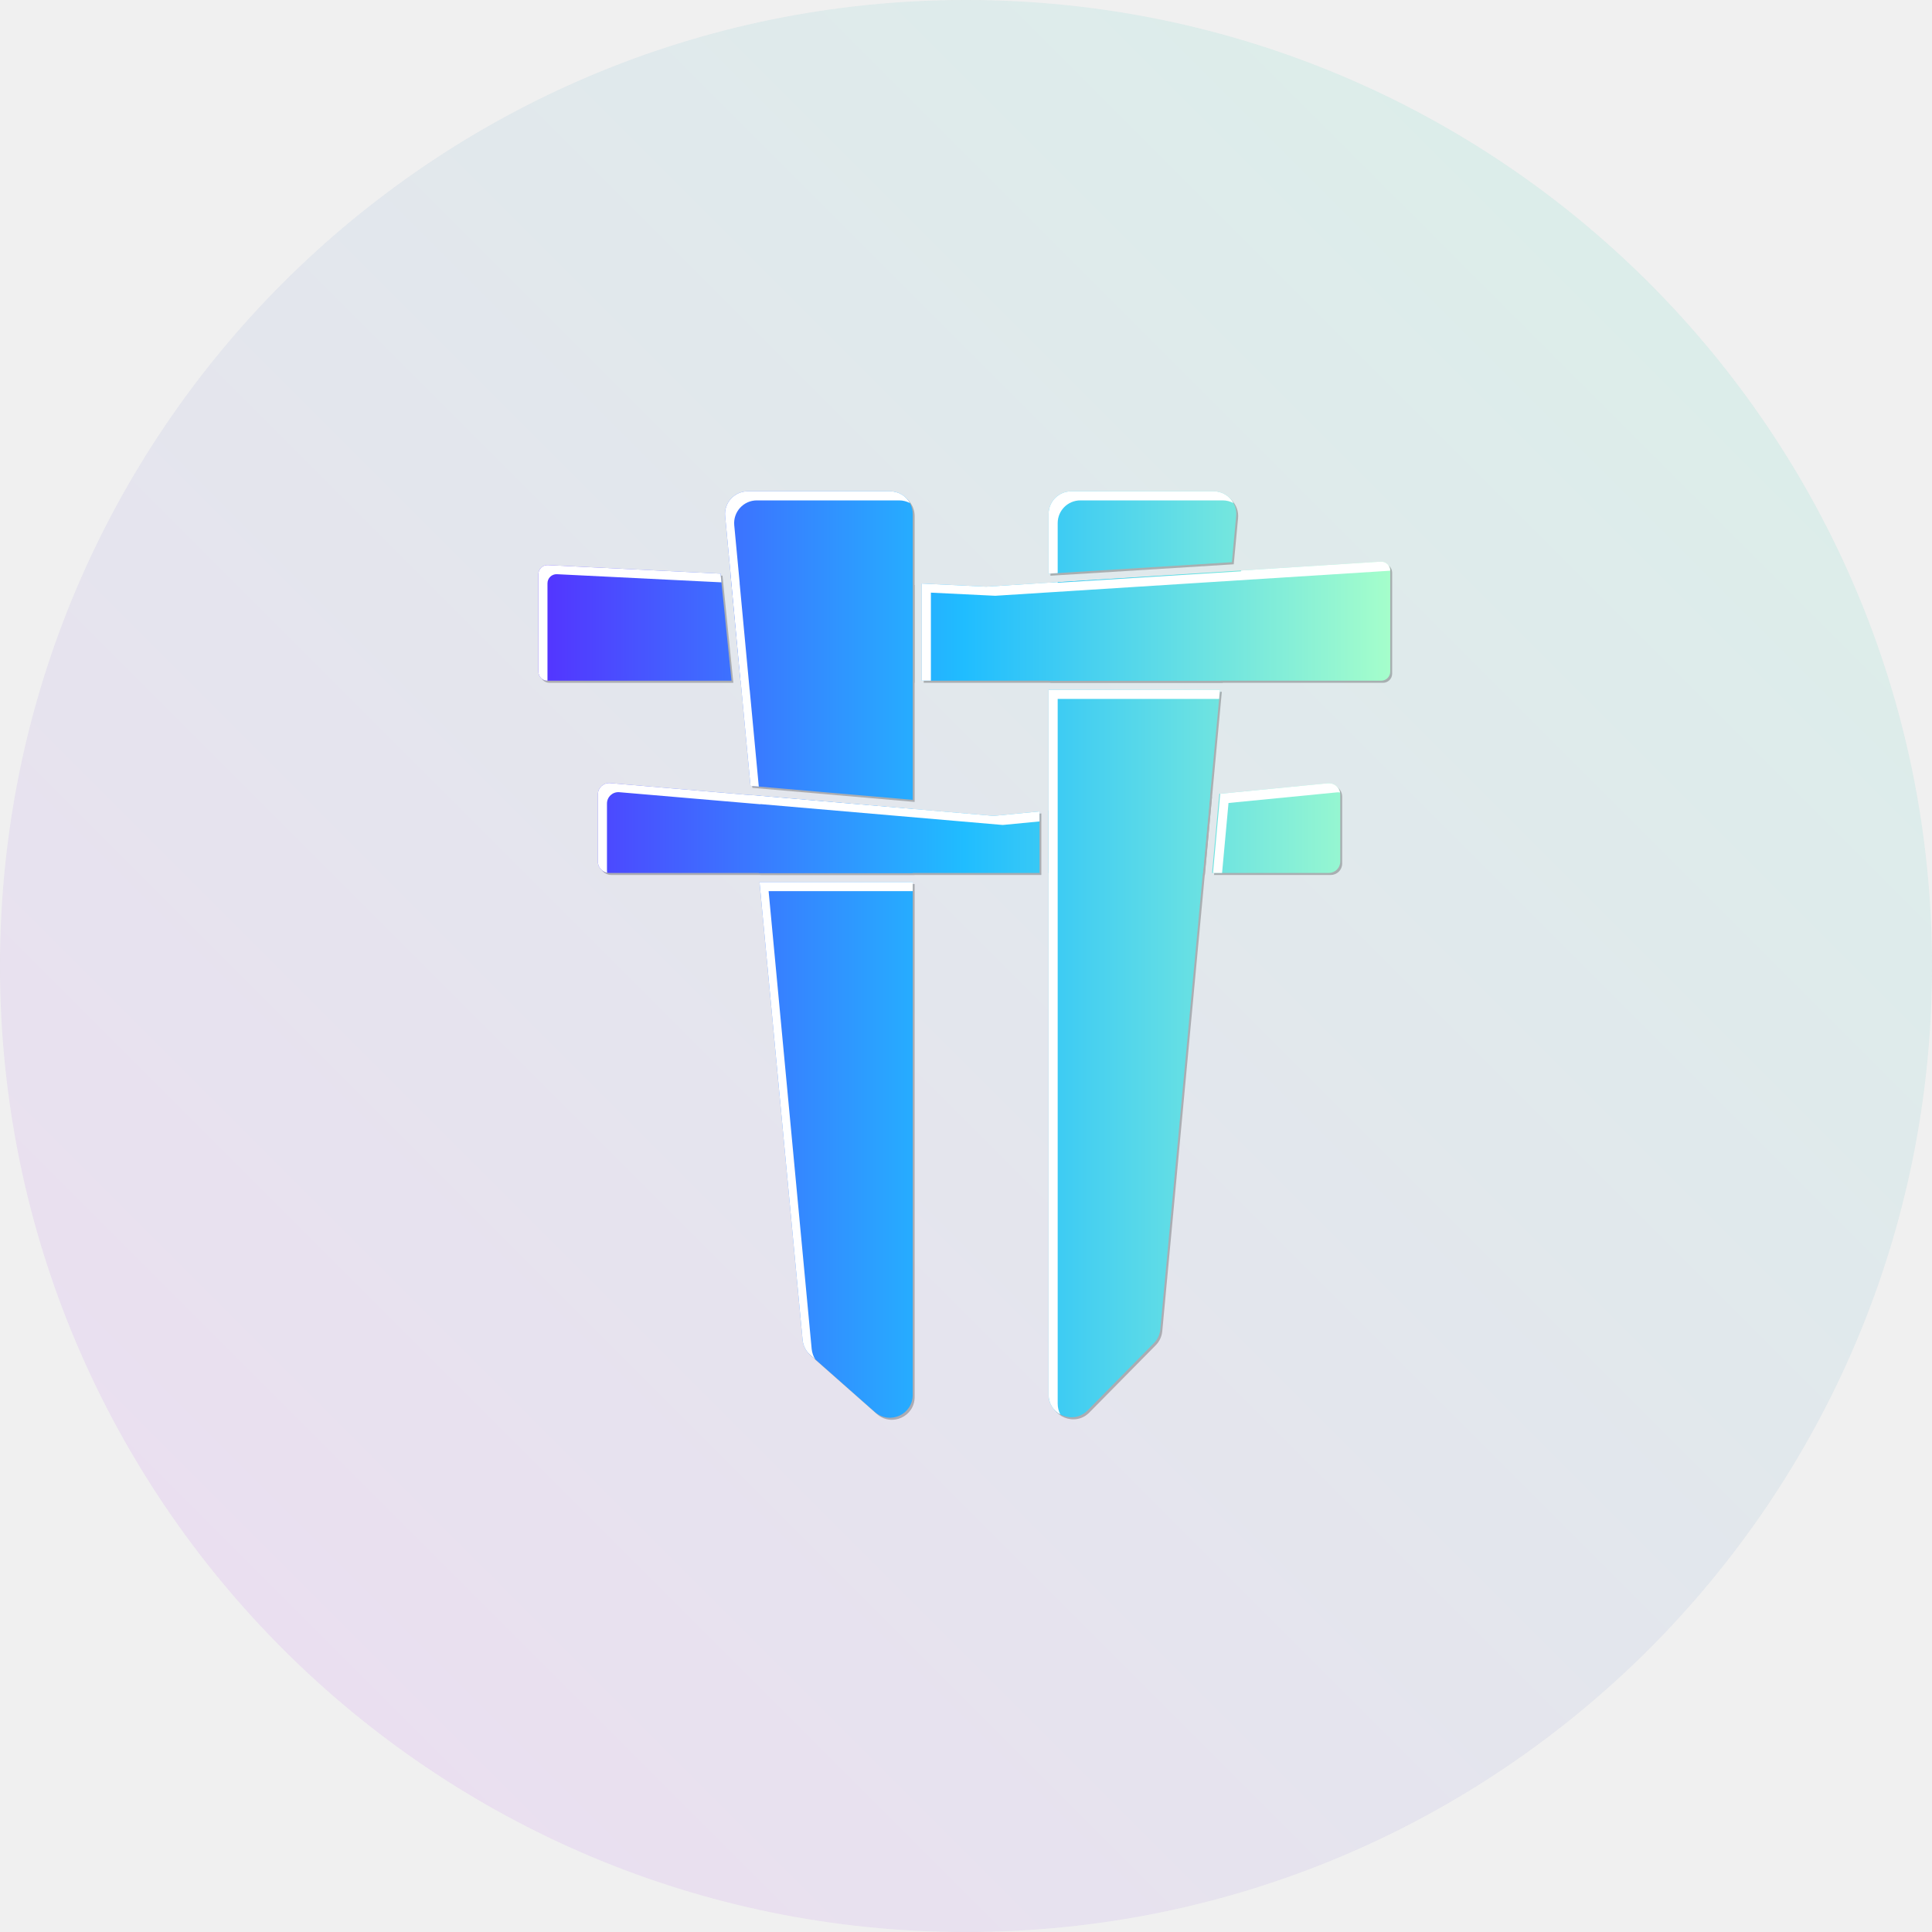
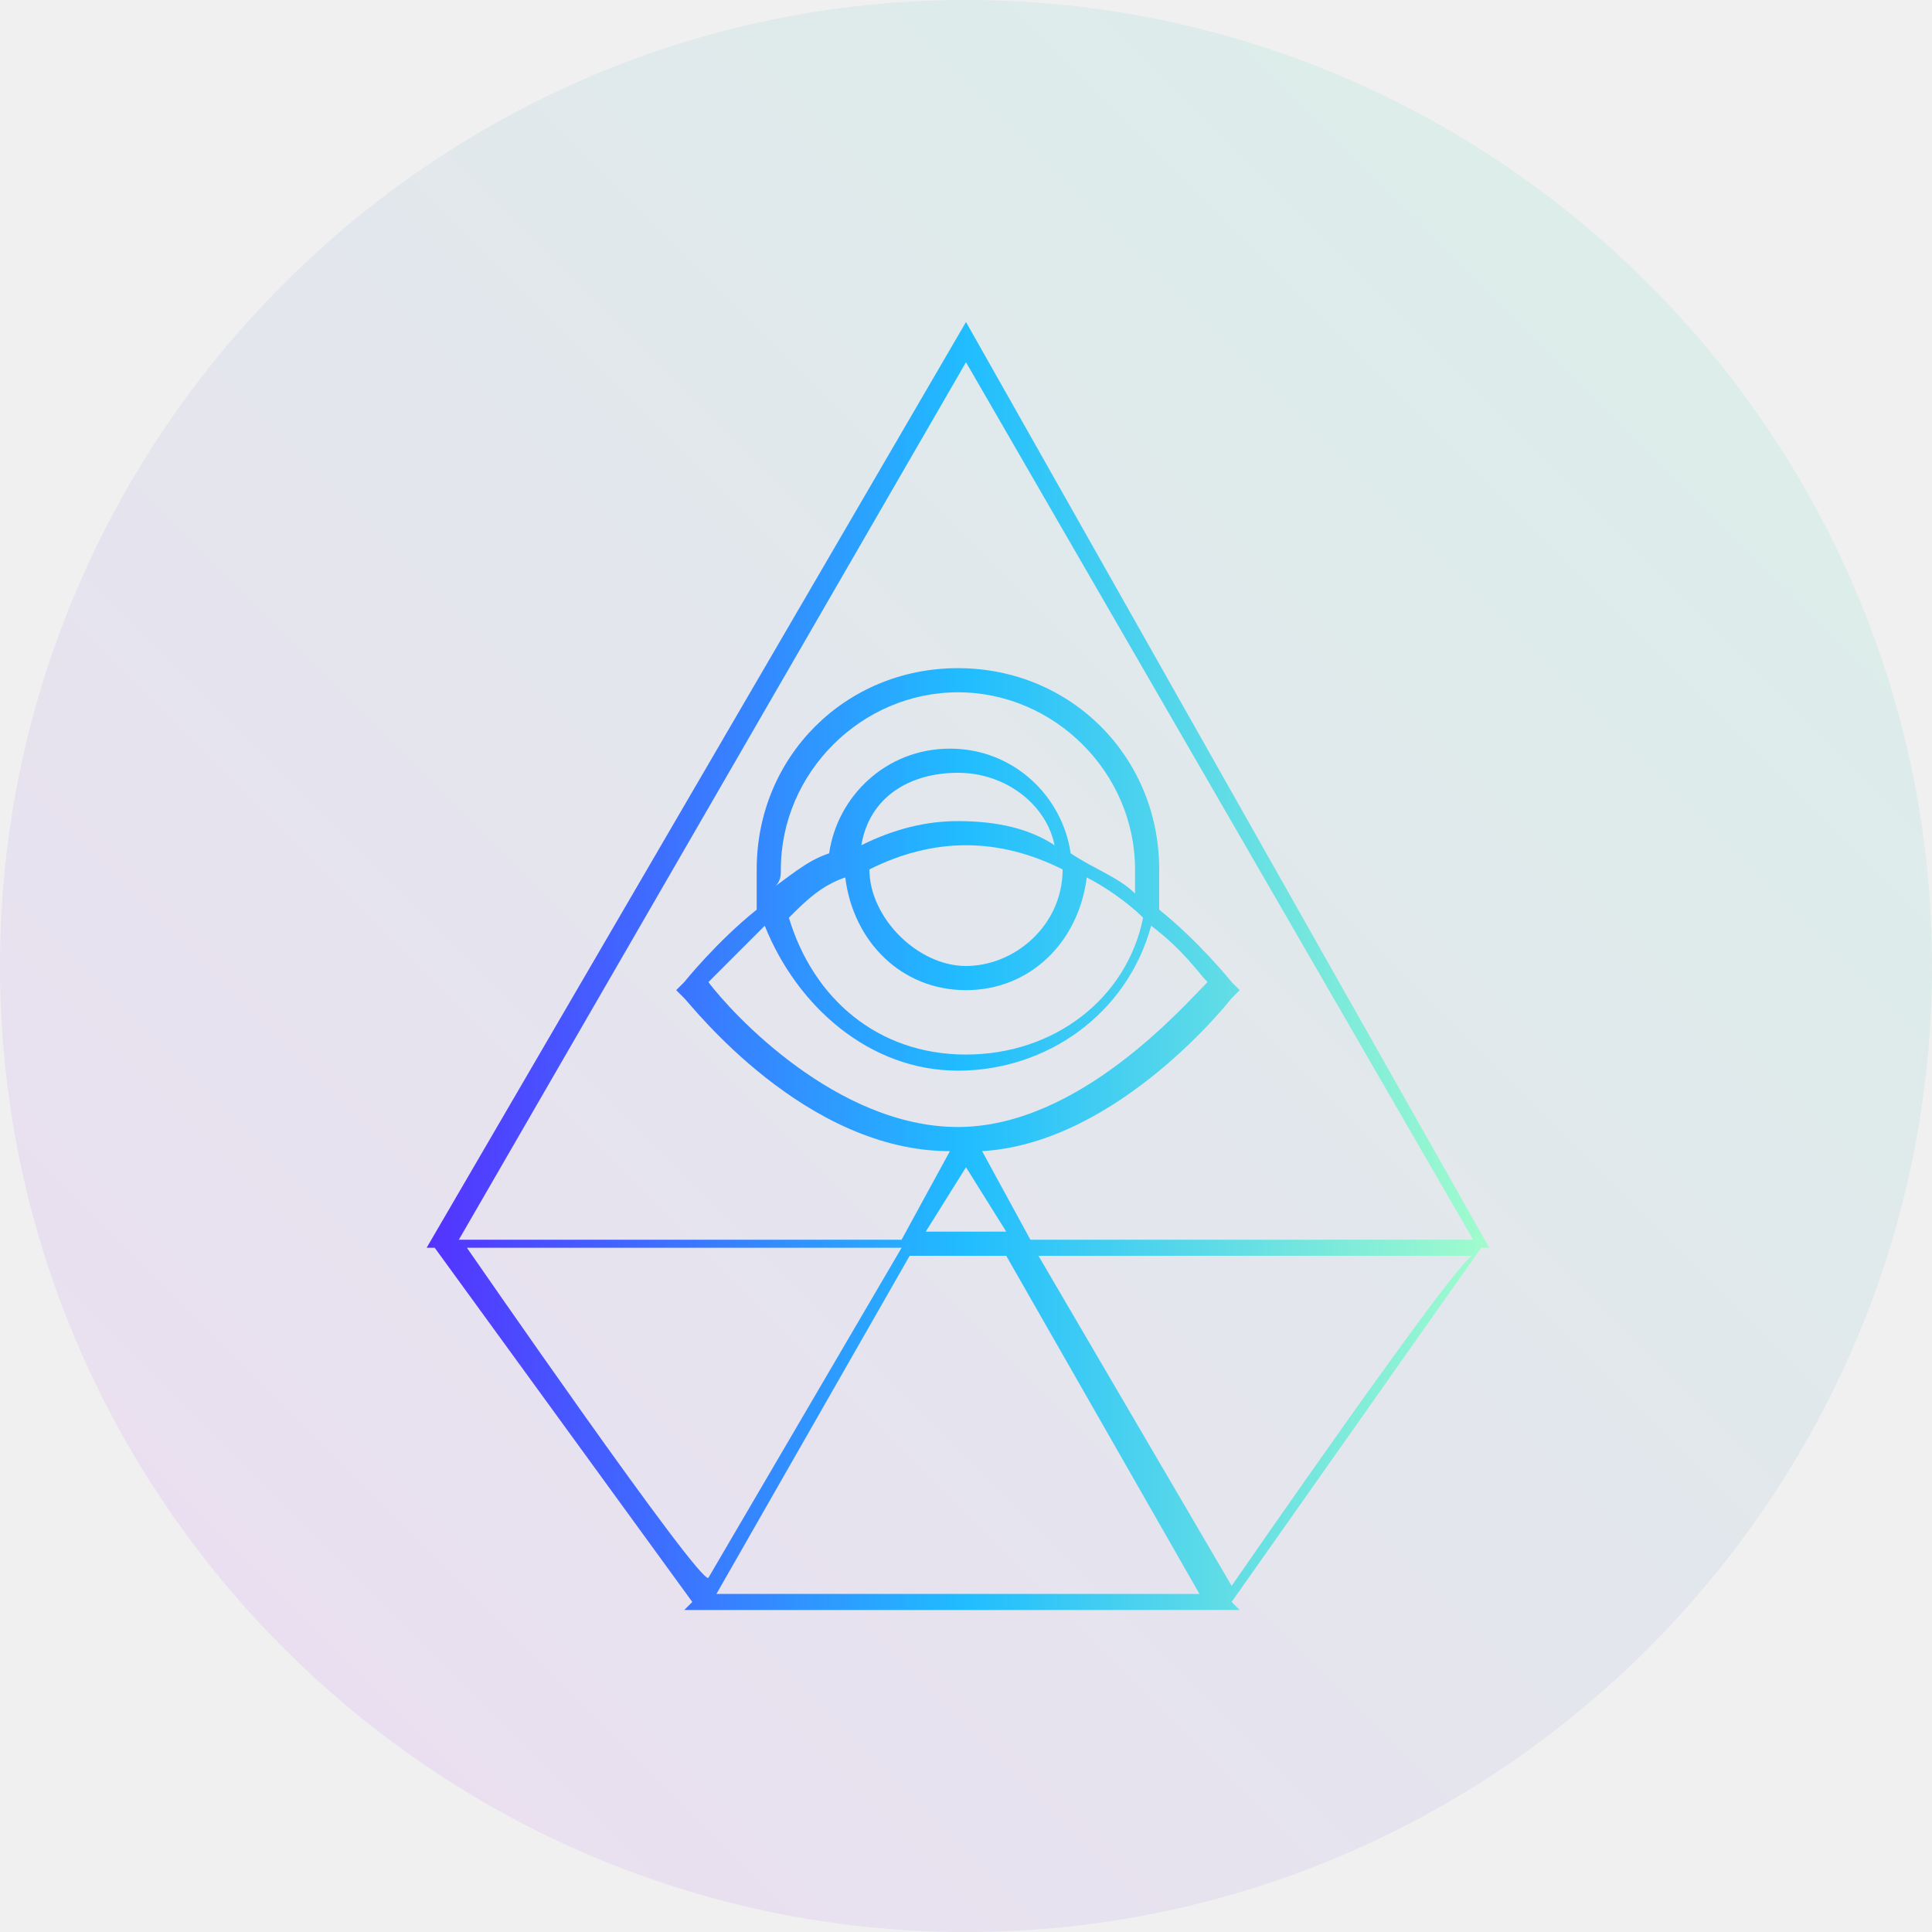
- <svg xmlns="http://www.w3.org/2000/svg" viewBox="0 0 24 24" fill="none">
-   <rect width="24" height="24" rx="12" fill="url(#paint0_linear_4594_37165)" fill-opacity="0.1" />
-   <g opacity="0.25">
-     <path d="M10.088 16.855C10.034 16.808 10 16.742 9.993 16.67L9.459 10.982H11.362V17.355C11.362 17.598 11.075 17.727 10.893 17.566L10.088 16.855Z" fill="black" />
-     <path d="M11.362 10.869V10.075L9.357 9.902L9.448 10.869H11.362Z" fill="black" />
-     <path d="M11.362 9.962L9.346 9.787L9.031 6.437C9.016 6.271 9.146 6.128 9.312 6.128H11.079C11.235 6.128 11.362 6.254 11.362 6.41V9.962Z" fill="black" />
-     <path d="M15.081 10.869H16.532C16.61 10.869 16.673 10.806 16.673 10.728V9.896C16.673 9.812 16.601 9.747 16.518 9.755L15.171 9.887L15.081 10.869Z" fill="black" />
-     <path d="M15.056 9.898L13.049 10.094V10.869H14.968L15.056 9.898Z" fill="black" />
-     <path d="M12.936 10.105V10.869H7.591C7.513 10.869 7.45 10.806 7.45 10.728V9.894C7.45 9.811 7.521 9.746 7.603 9.753L12.354 10.159C12.362 10.16 12.371 10.16 12.379 10.159L12.936 10.105Z" fill="black" />
-     <path d="M13.532 17.547C13.355 17.727 13.049 17.601 13.049 17.349V8.594H15.178L14.438 16.538C14.432 16.603 14.403 16.664 14.358 16.71L13.532 17.547Z" fill="black" />
-     <path d="M15.189 8.482H13.049V7.265L15.316 7.123L15.189 8.482Z" fill="black" />
-     <path d="M13.049 6.41V7.152L15.326 7.01L15.38 6.436C15.395 6.271 15.265 6.128 15.099 6.128H13.331C13.175 6.128 13.049 6.254 13.049 6.41Z" fill="black" />
-     <path d="M11.362 8.482V7.268L9.098 7.157L9.222 8.482H11.362Z" fill="black" />
-     <path d="M11.475 8.482H17.181C17.243 8.482 17.294 8.431 17.294 8.369V7.115C17.294 7.049 17.238 6.998 17.174 7.002L12.273 7.313L11.475 7.274V8.482Z" fill="black" />
-     <path d="M8.975 7.151L9.11 8.482H6.824C6.761 8.482 6.711 8.431 6.711 8.369V7.158C6.711 7.094 6.765 7.042 6.829 7.045L8.975 7.151Z" fill="black" />
-   </g>
-   <path d="M10.064 16.83C10.01 16.783 9.977 16.716 9.97 16.645L9.435 10.957H11.338V17.329C11.338 17.572 11.051 17.702 10.869 17.541L10.064 16.83Z" fill="url(#paint1_linear_4594_37165)" />
-   <path d="M11.338 10.844V10.05L9.334 9.876L9.425 10.844H11.338Z" fill="url(#paint2_linear_4594_37165)" />
-   <path d="M11.338 9.936L9.323 9.762L9.008 6.411C8.992 6.246 9.123 6.103 9.289 6.103H11.056C11.212 6.103 11.338 6.229 11.338 6.385V9.936Z" fill="url(#paint3_linear_4594_37165)" />
-   <path d="M15.057 10.844H16.508C16.586 10.844 16.649 10.78 16.649 10.703V9.87C16.649 9.787 16.577 9.722 16.494 9.73L15.147 9.861L15.057 10.844Z" fill="url(#paint4_linear_4594_37165)" />
-   <path d="M15.033 9.873L13.026 10.069V10.844H14.944L15.033 9.873Z" fill="url(#paint5_linear_4594_37165)" />
-   <path d="M12.913 10.08V10.844H7.568C7.49 10.844 7.427 10.78 7.427 10.703V9.868C7.427 9.786 7.498 9.721 7.58 9.728L12.33 10.134C12.339 10.135 12.347 10.135 12.356 10.134L12.913 10.08Z" fill="url(#paint6_linear_4594_37165)" />
-   <path d="M13.509 17.522C13.332 17.701 13.026 17.576 13.026 17.324V8.569H15.155L14.414 16.513C14.408 16.578 14.38 16.639 14.334 16.685L13.509 17.522Z" fill="url(#paint7_linear_4594_37165)" />
-   <path d="M15.165 8.456H13.026V7.239L15.292 7.098L15.165 8.456Z" fill="url(#paint8_linear_4594_37165)" />
-   <path d="M13.026 6.385V7.126L15.303 6.984L15.356 6.411C15.372 6.245 15.241 6.103 15.075 6.103H13.308C13.152 6.103 13.026 6.229 13.026 6.385Z" fill="url(#paint9_linear_4594_37165)" />
-   <path d="M11.338 8.456V7.243L9.075 7.132L9.198 8.456H11.338Z" fill="url(#paint10_linear_4594_37165)" />
-   <path d="M11.451 8.456H17.157C17.22 8.456 17.27 8.406 17.27 8.343V7.089C17.27 7.024 17.215 6.972 17.15 6.977L12.25 7.288L11.451 7.249V8.456Z" fill="url(#paint11_linear_4594_37165)" />
-   <path d="M8.951 7.126L9.087 8.456H6.8C6.738 8.456 6.688 8.406 6.688 8.343V7.133C6.688 7.068 6.741 7.017 6.806 7.02L8.951 7.126Z" fill="url(#paint12_linear_4594_37165)" />
-   <path d="M9.426 9.771L9.323 9.762L9.2 8.456H9.198L9.075 7.132L9.076 7.132L9.008 6.411C8.992 6.246 9.123 6.103 9.289 6.103H11.056C11.163 6.103 11.256 6.162 11.304 6.25C11.264 6.228 11.218 6.216 11.169 6.216H9.402C9.236 6.216 9.106 6.359 9.121 6.524L9.189 7.245L9.188 7.245L9.312 8.569H9.313L9.426 9.771Z" fill="white" />
-   <path d="M11.451 8.456H11.564V7.362L12.363 7.401L17.263 7.09C17.265 7.09 17.268 7.089 17.27 7.089V7.089C17.27 7.024 17.215 6.972 17.15 6.977L15.417 7.087L15.416 7.097L13.139 7.239V7.231L12.25 7.288L11.451 7.249L11.451 8.456Z" fill="white" />
-   <path d="M15.323 6.25C15.283 6.228 15.237 6.216 15.188 6.216H13.421C13.265 6.216 13.139 6.342 13.139 6.498V7.119L13.026 7.126V6.385C13.026 6.229 13.152 6.103 13.308 6.103H15.075C15.183 6.103 15.275 6.163 15.323 6.25Z" fill="white" />
-   <path d="M13.026 8.569H15.155L15.144 8.682H13.139V17.437C13.139 17.487 13.151 17.532 13.172 17.571C13.088 17.525 13.026 17.437 13.026 17.324V10.957H13.026V10.193L13.026 10.193V8.569Z" fill="white" />
-   <path d="M12.913 10.204V10.08L12.356 10.134C12.347 10.135 12.339 10.135 12.33 10.134L9.334 9.876L9.334 9.878L7.58 9.728C7.498 9.721 7.427 9.786 7.427 9.868V10.703C7.427 10.772 7.477 10.829 7.542 10.841C7.541 10.833 7.54 10.824 7.54 10.816V9.982C7.54 9.899 7.611 9.834 7.693 9.841L9.447 9.991L9.447 9.989L12.443 10.247C12.452 10.248 12.461 10.248 12.469 10.247L12.913 10.204Z" fill="white" />
-   <path d="M9.435 10.957L9.97 16.645C9.977 16.716 10.01 16.783 10.064 16.83L10.128 16.887C10.103 16.849 10.088 16.804 10.083 16.758L9.548 11.07H11.338V10.957L9.435 10.957Z" fill="white" />
-   <path d="M15.068 10.844H15.181L15.261 9.975L16.608 9.843C16.621 9.842 16.634 9.842 16.647 9.845C16.634 9.774 16.569 9.723 16.494 9.73L15.158 9.86L15.124 10.233L15.068 10.844Z" fill="white" />
-   <path d="M8.962 7.234L8.951 7.126L6.806 7.02C6.741 7.017 6.688 7.068 6.688 7.133V8.343C6.688 8.406 6.738 8.456 6.8 8.456H6.801V7.246C6.801 7.181 6.855 7.13 6.919 7.133L8.962 7.234Z" fill="white" />
-   <defs>
-     <linearGradient id="paint0_linear_4594_37165" x1="24" y1="-7.15256e-07" x2="-2.14577e-06" y2="24" gradientUnits="userSpaceOnUse">
-       <stop stop-color="#0CF3A8" />
-       <stop offset="1" stop-color="#D02BFA" />
-     </linearGradient>
-     <linearGradient id="paint1_linear_4594_37165" x1="6.688" y1="11.857" x2="17.27" y2="11.857" gradientUnits="userSpaceOnUse">
-       <stop stop-color="#5433FF" />
-       <stop offset="0.5" stop-color="#20BDFF" />
-       <stop offset="1" stop-color="#A5FECB" />
-     </linearGradient>
-     <linearGradient id="paint2_linear_4594_37165" x1="6.688" y1="11.857" x2="17.27" y2="11.857" gradientUnits="userSpaceOnUse">
-       <stop stop-color="#5433FF" />
-       <stop offset="0.5" stop-color="#20BDFF" />
-       <stop offset="1" stop-color="#A5FECB" />
-     </linearGradient>
-     <linearGradient id="paint3_linear_4594_37165" x1="6.688" y1="11.857" x2="17.27" y2="11.857" gradientUnits="userSpaceOnUse">
-       <stop stop-color="#5433FF" />
-       <stop offset="0.5" stop-color="#20BDFF" />
-       <stop offset="1" stop-color="#A5FECB" />
-     </linearGradient>
-     <linearGradient id="paint4_linear_4594_37165" x1="6.688" y1="11.857" x2="17.27" y2="11.857" gradientUnits="userSpaceOnUse">
-       <stop stop-color="#5433FF" />
-       <stop offset="0.5" stop-color="#20BDFF" />
-       <stop offset="1" stop-color="#A5FECB" />
-     </linearGradient>
-     <linearGradient id="paint5_linear_4594_37165" x1="6.688" y1="11.857" x2="17.27" y2="11.857" gradientUnits="userSpaceOnUse">
-       <stop stop-color="#5433FF" />
-       <stop offset="0.5" stop-color="#20BDFF" />
-       <stop offset="1" stop-color="#A5FECB" />
-     </linearGradient>
-     <linearGradient id="paint6_linear_4594_37165" x1="6.688" y1="11.857" x2="17.27" y2="11.857" gradientUnits="userSpaceOnUse">
-       <stop stop-color="#5433FF" />
-       <stop offset="0.5" stop-color="#20BDFF" />
-       <stop offset="1" stop-color="#A5FECB" />
-     </linearGradient>
-     <linearGradient id="paint7_linear_4594_37165" x1="6.688" y1="11.857" x2="17.27" y2="11.857" gradientUnits="userSpaceOnUse">
-       <stop stop-color="#5433FF" />
-       <stop offset="0.5" stop-color="#20BDFF" />
-       <stop offset="1" stop-color="#A5FECB" />
-     </linearGradient>
-     <linearGradient id="paint8_linear_4594_37165" x1="6.688" y1="11.857" x2="17.27" y2="11.857" gradientUnits="userSpaceOnUse">
-       <stop stop-color="#5433FF" />
-       <stop offset="0.5" stop-color="#20BDFF" />
-       <stop offset="1" stop-color="#A5FECB" />
-     </linearGradient>
-     <linearGradient id="paint9_linear_4594_37165" x1="6.688" y1="11.857" x2="17.27" y2="11.857" gradientUnits="userSpaceOnUse">
-       <stop stop-color="#5433FF" />
-       <stop offset="0.5" stop-color="#20BDFF" />
-       <stop offset="1" stop-color="#A5FECB" />
-     </linearGradient>
-     <linearGradient id="paint10_linear_4594_37165" x1="6.688" y1="11.857" x2="17.27" y2="11.857" gradientUnits="userSpaceOnUse">
-       <stop stop-color="#5433FF" />
-       <stop offset="0.5" stop-color="#20BDFF" />
-       <stop offset="1" stop-color="#A5FECB" />
-     </linearGradient>
-     <linearGradient id="paint11_linear_4594_37165" x1="6.688" y1="11.857" x2="17.27" y2="11.857" gradientUnits="userSpaceOnUse">
-       <stop stop-color="#5433FF" />
-       <stop offset="0.5" stop-color="#20BDFF" />
-       <stop offset="1" stop-color="#A5FECB" />
-     </linearGradient>
-     <linearGradient id="paint12_linear_4594_37165" x1="6.688" y1="11.857" x2="17.27" y2="11.857" gradientUnits="userSpaceOnUse">
-       <stop stop-color="#5433FF" />
-       <stop offset="0.5" stop-color="#20BDFF" />
-       <stop offset="1" stop-color="#A5FECB" />
-     </linearGradient>
-   </defs>
+ <svg xmlns="http://www.w3.org/2000/svg" version="1.1" id="Layer_1" x="0px" y="0px" viewBox="0 0 24 24" style="enable-background:new 0 0 24 24;" xml:space="preserve">
+   <style type="text/css">
+ 	.st0{fill:url(#SVGID_1_);fill-opacity:0.1;}
+ 	.st1{fill:url(#SVGID_00000128450558569238457130000003499142560433158830_);}
+ </style>
+   <linearGradient id="SVGID_1_" gradientUnits="userSpaceOnUse" x1="24" y1="24" x2="-1.075866e-06" y2="-1.433496e-06" gradientTransform="matrix(1 0 0 -1 0 24)">
+     <stop offset="0" style="stop-color:#0CF3A8" />
+     <stop offset="1" style="stop-color:#D02BFA" />
+   </linearGradient>
+   <path class="st0" d="M12,0L12,0c6.6,0,12,5.4,12,12l0,0c0,6.6-5.4,12-12,12l0,0C5.4,24,0,18.6,0,12l0,0C0,5.4,5.4,0,12,0z" />
+   <linearGradient id="SVGID_00000010298412172628442730000011056877745187536828_" gradientUnits="userSpaceOnUse" x1="5.335" y1="11" x2="18.665" y2="11" gradientTransform="matrix(1 0 0 1 0 1)">
+     <stop offset="0" style="stop-color:#5433FF" />
+     <stop offset="0.5" style="stop-color:#20BDFF" />
+     <stop offset="1" style="stop-color:#A5FECB" />
+   </linearGradient>
+   <path style="fill:url(#SVGID_00000010298412172628442730000011056877745187536828_);" d="M8.6,19.9L8.5,20h6.9l-0.1-0.1l3.1-4.4h0.1  L12,4L5.3,15.5h0.1L8.6,19.9C8.6,19.9,8.6,19.9,8.6,19.9z M5.8,15.5h5.4l-2.4,4.1C8.7,19.7,5.8,15.5,5.8,15.5z M8.9,19.8l2.4-4.2  h1.2l2.4,4.2C15.1,19.8,8.9,19.8,8.9,19.8z M9.7,10.8c0-1.2,1-2.2,2.2-2.2s2.2,1,2.2,2.2c0,0.1,0,0.2,0,0.3  c-0.2-0.2-0.5-0.3-0.8-0.5c-0.1-0.7-0.7-1.3-1.5-1.3s-1.4,0.6-1.5,1.3c-0.3,0.1-0.5,0.3-0.8,0.5C9.7,11,9.7,10.9,9.7,10.8z   M13.2,10.8c0,0.7-0.6,1.2-1.2,1.2s-1.2-0.6-1.2-1.2v0c0.4-0.2,0.8-0.3,1.2-0.3C12.4,10.5,12.8,10.6,13.2,10.8L13.2,10.8L13.2,10.8z   M11.9,10.2c-0.4,0-0.8,0.1-1.2,0.3c0.1-0.6,0.6-0.9,1.2-0.9s1.1,0.4,1.2,0.9C12.8,10.3,12.4,10.2,11.9,10.2z M10.5,10.9  c0.1,0.8,0.7,1.4,1.5,1.4c0.8,0,1.4-0.6,1.5-1.4c0.2,0.1,0.5,0.3,0.7,0.5c-0.2,1-1.1,1.7-2.2,1.7s-1.9-0.7-2.2-1.7  C10,11.2,10.2,11,10.5,10.9L10.5,10.9z M11.9,13.3c1.1,0,2.1-0.7,2.4-1.8c0.4,0.3,0.6,0.6,0.7,0.7c-0.3,0.3-1.6,1.8-3.1,1.8  s-2.8-1.4-3.1-1.8c0.1-0.1,0.4-0.4,0.7-0.7C9.9,12.5,10.8,13.3,11.9,13.3z M12,14.5l0.5,0.8h-1C11.5,15.3,12,14.5,12,14.5z   M15.3,19.7l-2.4-4.1h5.4C18.2,15.5,15.3,19.7,15.3,19.7z M12,4.5l6.3,10.9h-5.5l-0.6-1.1c1.7-0.1,3.1-1.9,3.1-1.9l0.1-0.1l-0.1-0.1  c0,0-0.4-0.5-0.9-0.9c0-0.2,0-0.3,0-0.5c0-1.4-1.1-2.5-2.5-2.5s-2.5,1.1-2.5,2.5c0,0.2,0,0.3,0,0.5c-0.5,0.4-0.9,0.9-0.9,0.9  l-0.1,0.1l0.1,0.1c0.1,0.1,1.5,1.9,3.3,1.9l-0.6,1.1H5.7L12,4.5z" />
</svg>
